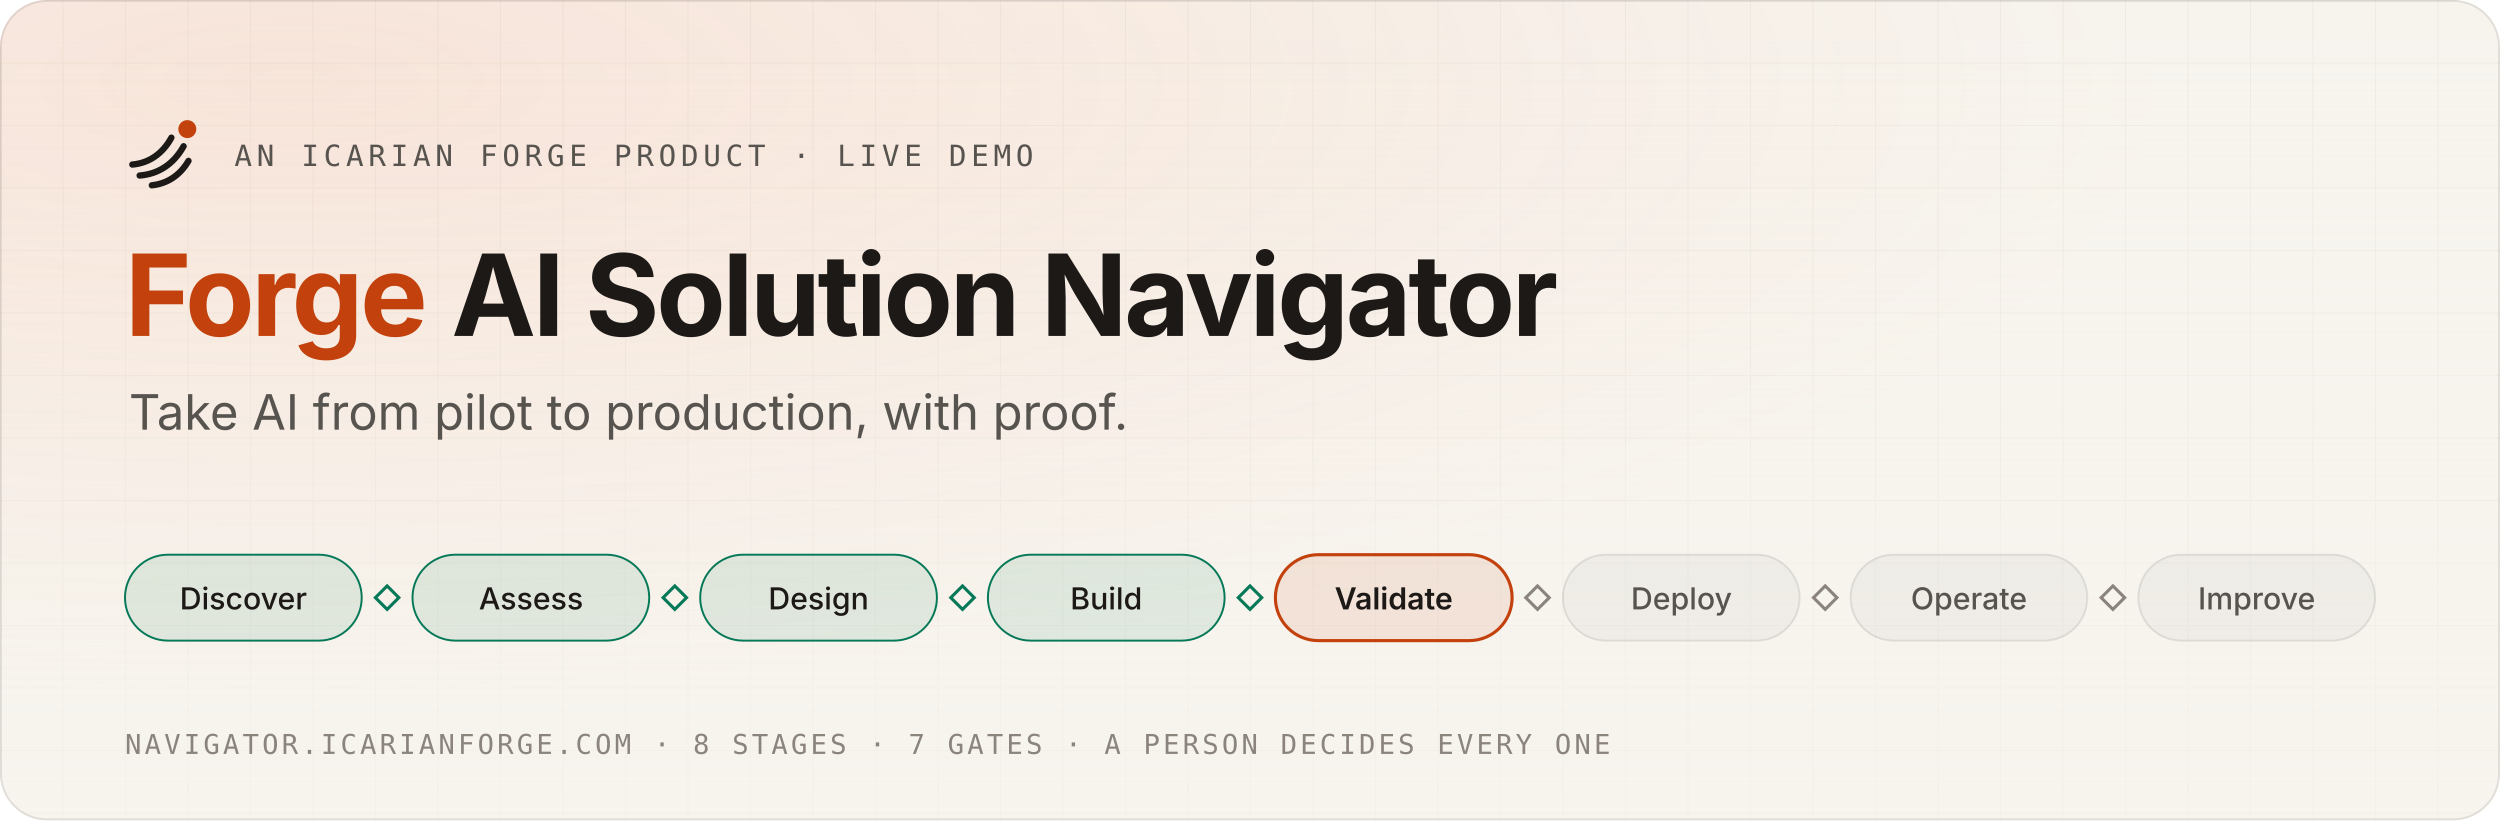
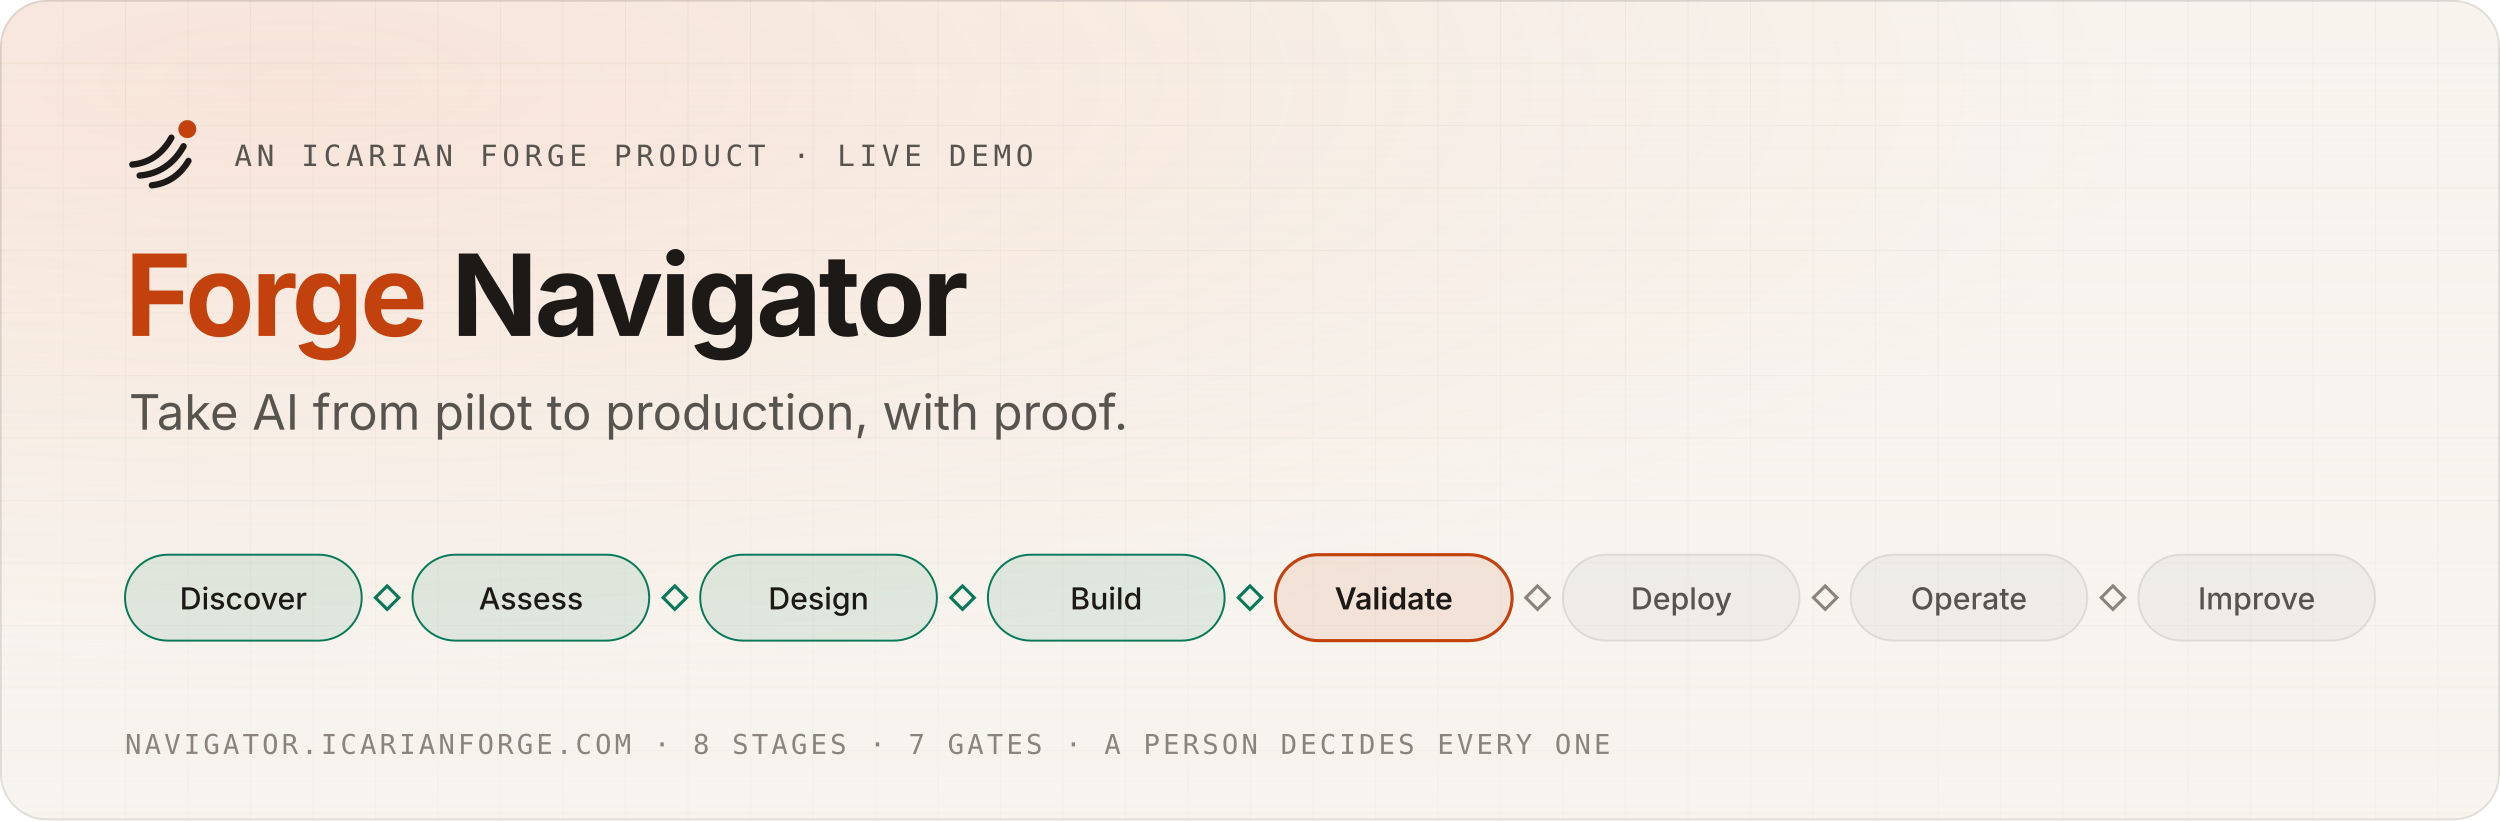
- <svg xmlns="http://www.w3.org/2000/svg" width="1280" height="420" viewBox="0 0 1280 420" role="img" aria-label="Forge AI Solution Navigator: Take AI from pilot to production, with proof.">
+ <svg xmlns="http://www.w3.org/2000/svg" width="1280" height="420" viewBox="0 0 1280 420" role="img" aria-label="Forge Navigator: Take AI from pilot to production, with proof.">
  <defs>
    <radialGradient id="g" cx="0.12" cy="0.1" r="0.75">
      <stop offset="0" stop-color="#f97343" stop-opacity="0.12" />
      <stop offset="1" stop-color="#f97343" stop-opacity="0" />
    </radialGradient>
    <pattern id="p" width="32" height="32" patternUnits="userSpaceOnUse">
      <path d="M32 0H0V32" fill="none" stroke="rgba(28,25,23,0.04)" stroke-width="1" />
    </pattern>
    <linearGradient id="fade" x1="0" x2="0" y1="0" y2="1">
      <stop offset="0" stop-color="#f7f4ee" stop-opacity="0" />
      <stop offset="1" stop-color="#f7f4ee" stop-opacity="1" />
    </linearGradient>
  </defs>
  <style>
  .sun { animation: pulse 6.7s ease-in-out infinite; }
  @keyframes pulse { 0%,100% { fill: #c2410c; } 50% { fill: #047857; } }
  .cur { animation: glow 3.4s ease-in-out infinite; }
  @keyframes glow { 0%,100% { stroke-opacity: 0.55; } 50% { stroke-opacity: 1; } }
  @media (prefers-reduced-motion: reduce) { .sun, .cur { animation: none; } }
</style>
  <rect width="1280" height="420" rx="24" fill="#f7f4ee" />
  <rect width="1280" height="420" rx="24" fill="url(#p)" />
  <rect width="1280" height="420" rx="24" fill="url(#fade)" opacity="0.6" />
  <rect width="1280" height="420" rx="24" fill="url(#g)" />
  <rect x="0.5" y="0.5" width="1279" height="419" rx="23.5" fill="none" stroke="rgba(28,25,23,0.10)" />
  <g transform="translate(64 58)">
    <g fill="none" stroke="#1c1917" stroke-width="2.6" stroke-linecap="round" transform="scale(1.25)">
      <path d="M3 21c7-.6 12.5-4.6 16-11" />
      <path d="M6 25.5c7.8-.6 14-4.8 18-12" />
      <path d="M11 29.5c6.5-.7 11.6-4.2 15-10" />
    </g>
    <circle class="sun" cx="31.9" cy="8.1" r="4.6" fill="#c2410c" />
    <text x="56" y="27" font-family="'JetBrains Mono', ui-monospace, 'SF Mono', Menlo, Consolas, monospace" font-size="15" letter-spacing="2.4" fill="#57534e">AN ICARIAN FORGE PRODUCT · LIVE DEMO</text>
  </g>
  <text x="64" y="172" font-family="Inter, ui-sans-serif, -apple-system, 'Segoe UI', Helvetica, Arial, sans-serif" font-size="58" font-weight="700" letter-spacing="-1.6" fill="#1c1917">
-     <tspan fill="#c2410c">Forge</tspan> AI Solution Navigator</text>
+     <tspan fill="#c2410c">Forge</tspan> Navigator</text>
  <text x="66" y="220" font-family="Inter, ui-sans-serif, -apple-system, 'Segoe UI', Helvetica, Arial, sans-serif" font-size="25" font-weight="400" fill="#57534e">Take AI from pilot to production, with proof.</text>
  <rect x="64.0" y="284" width="121.2" height="44" rx="22" fill="rgba(4,120,87,0.10)" stroke="#047857" stroke-width="1" />
  <text x="124.6" y="312" text-anchor="middle" font-family="Inter, ui-sans-serif, -apple-system, 'Segoe UI', Helvetica, Arial, sans-serif" font-size="15.5" font-weight="500" fill="#1c1917">Discover</text>
  <path d="M198.2 300.0 L204.2 306.0 L198.2 312.0 L192.2 306.0 Z" fill="none" stroke="#047857" stroke-width="1.6" />
  <rect x="211.2" y="284" width="121.2" height="44" rx="22" fill="rgba(4,120,87,0.10)" stroke="#047857" stroke-width="1" />
  <text x="271.9" y="312" text-anchor="middle" font-family="Inter, ui-sans-serif, -apple-system, 'Segoe UI', Helvetica, Arial, sans-serif" font-size="15.5" font-weight="500" fill="#1c1917">Assess</text>
  <path d="M345.5 300.0 L351.5 306.0 L345.5 312.0 L339.5 306.0 Z" fill="none" stroke="#047857" stroke-width="1.6" />
  <rect x="358.5" y="284" width="121.2" height="44" rx="22" fill="rgba(4,120,87,0.10)" stroke="#047857" stroke-width="1" />
  <text x="419.1" y="312" text-anchor="middle" font-family="Inter, ui-sans-serif, -apple-system, 'Segoe UI', Helvetica, Arial, sans-serif" font-size="15.5" font-weight="500" fill="#1c1917">Design</text>
  <path d="M492.8 300.0 L498.8 306.0 L492.8 312.0 L486.8 306.0 Z" fill="none" stroke="#047857" stroke-width="1.6" />
  <rect x="505.8" y="284" width="121.2" height="44" rx="22" fill="rgba(4,120,87,0.10)" stroke="#047857" stroke-width="1" />
  <text x="566.4" y="312" text-anchor="middle" font-family="Inter, ui-sans-serif, -apple-system, 'Segoe UI', Helvetica, Arial, sans-serif" font-size="15.5" font-weight="500" fill="#1c1917">Build</text>
  <path d="M640.0 300.0 L646.0 306.0 L640.0 312.0 L634.0 306.0 Z" fill="none" stroke="#047857" stroke-width="1.6" />
  <rect class="cur" x="653.0" y="284" width="121.2" height="44" rx="22" fill="rgba(194,65,12,0.10)" stroke="#c2410c" stroke-width="1.6" />
  <text x="713.6" y="312" text-anchor="middle" font-family="Inter, ui-sans-serif, -apple-system, 'Segoe UI', Helvetica, Arial, sans-serif" font-size="15.5" font-weight="600" fill="#1c1917">Validate</text>
  <path d="M787.2 300.0 L793.2 306.0 L787.2 312.0 L781.2 306.0 Z" fill="none" stroke="#8a847d" stroke-width="1.6" />
  <rect x="800.2" y="284" width="121.2" height="44" rx="22" fill="rgba(28,25,23,0.035)" stroke="rgba(28,25,23,0.10)" stroke-width="1" />
  <text x="860.9" y="312" text-anchor="middle" font-family="Inter, ui-sans-serif, -apple-system, 'Segoe UI', Helvetica, Arial, sans-serif" font-size="15.5" font-weight="500" fill="#57534e">Deploy</text>
  <path d="M934.5 300.0 L940.5 306.0 L934.5 312.0 L928.5 306.0 Z" fill="none" stroke="#8a847d" stroke-width="1.6" />
  <rect x="947.5" y="284" width="121.2" height="44" rx="22" fill="rgba(28,25,23,0.035)" stroke="rgba(28,25,23,0.10)" stroke-width="1" />
  <text x="1008.1" y="312" text-anchor="middle" font-family="Inter, ui-sans-serif, -apple-system, 'Segoe UI', Helvetica, Arial, sans-serif" font-size="15.5" font-weight="500" fill="#57534e">Operate</text>
  <path d="M1081.8 300.0 L1087.8 306.0 L1081.8 312.0 L1075.8 306.0 Z" fill="none" stroke="#8a847d" stroke-width="1.6" />
  <rect x="1094.8" y="284" width="121.2" height="44" rx="22" fill="rgba(28,25,23,0.035)" stroke="rgba(28,25,23,0.10)" stroke-width="1" />
  <text x="1155.4" y="312" text-anchor="middle" font-family="Inter, ui-sans-serif, -apple-system, 'Segoe UI', Helvetica, Arial, sans-serif" font-size="15.5" font-weight="500" fill="#57534e">Improve</text>
  <text x="64" y="386" font-family="'JetBrains Mono', ui-monospace, 'SF Mono', Menlo, Consolas, monospace" font-size="14" letter-spacing="1.6" fill="#8a847d">NAVIGATOR.ICARIANFORGE.COM  ·  8 STAGES  ·  7 GATES  ·  A PERSON DECIDES EVERY ONE</text>
</svg>
